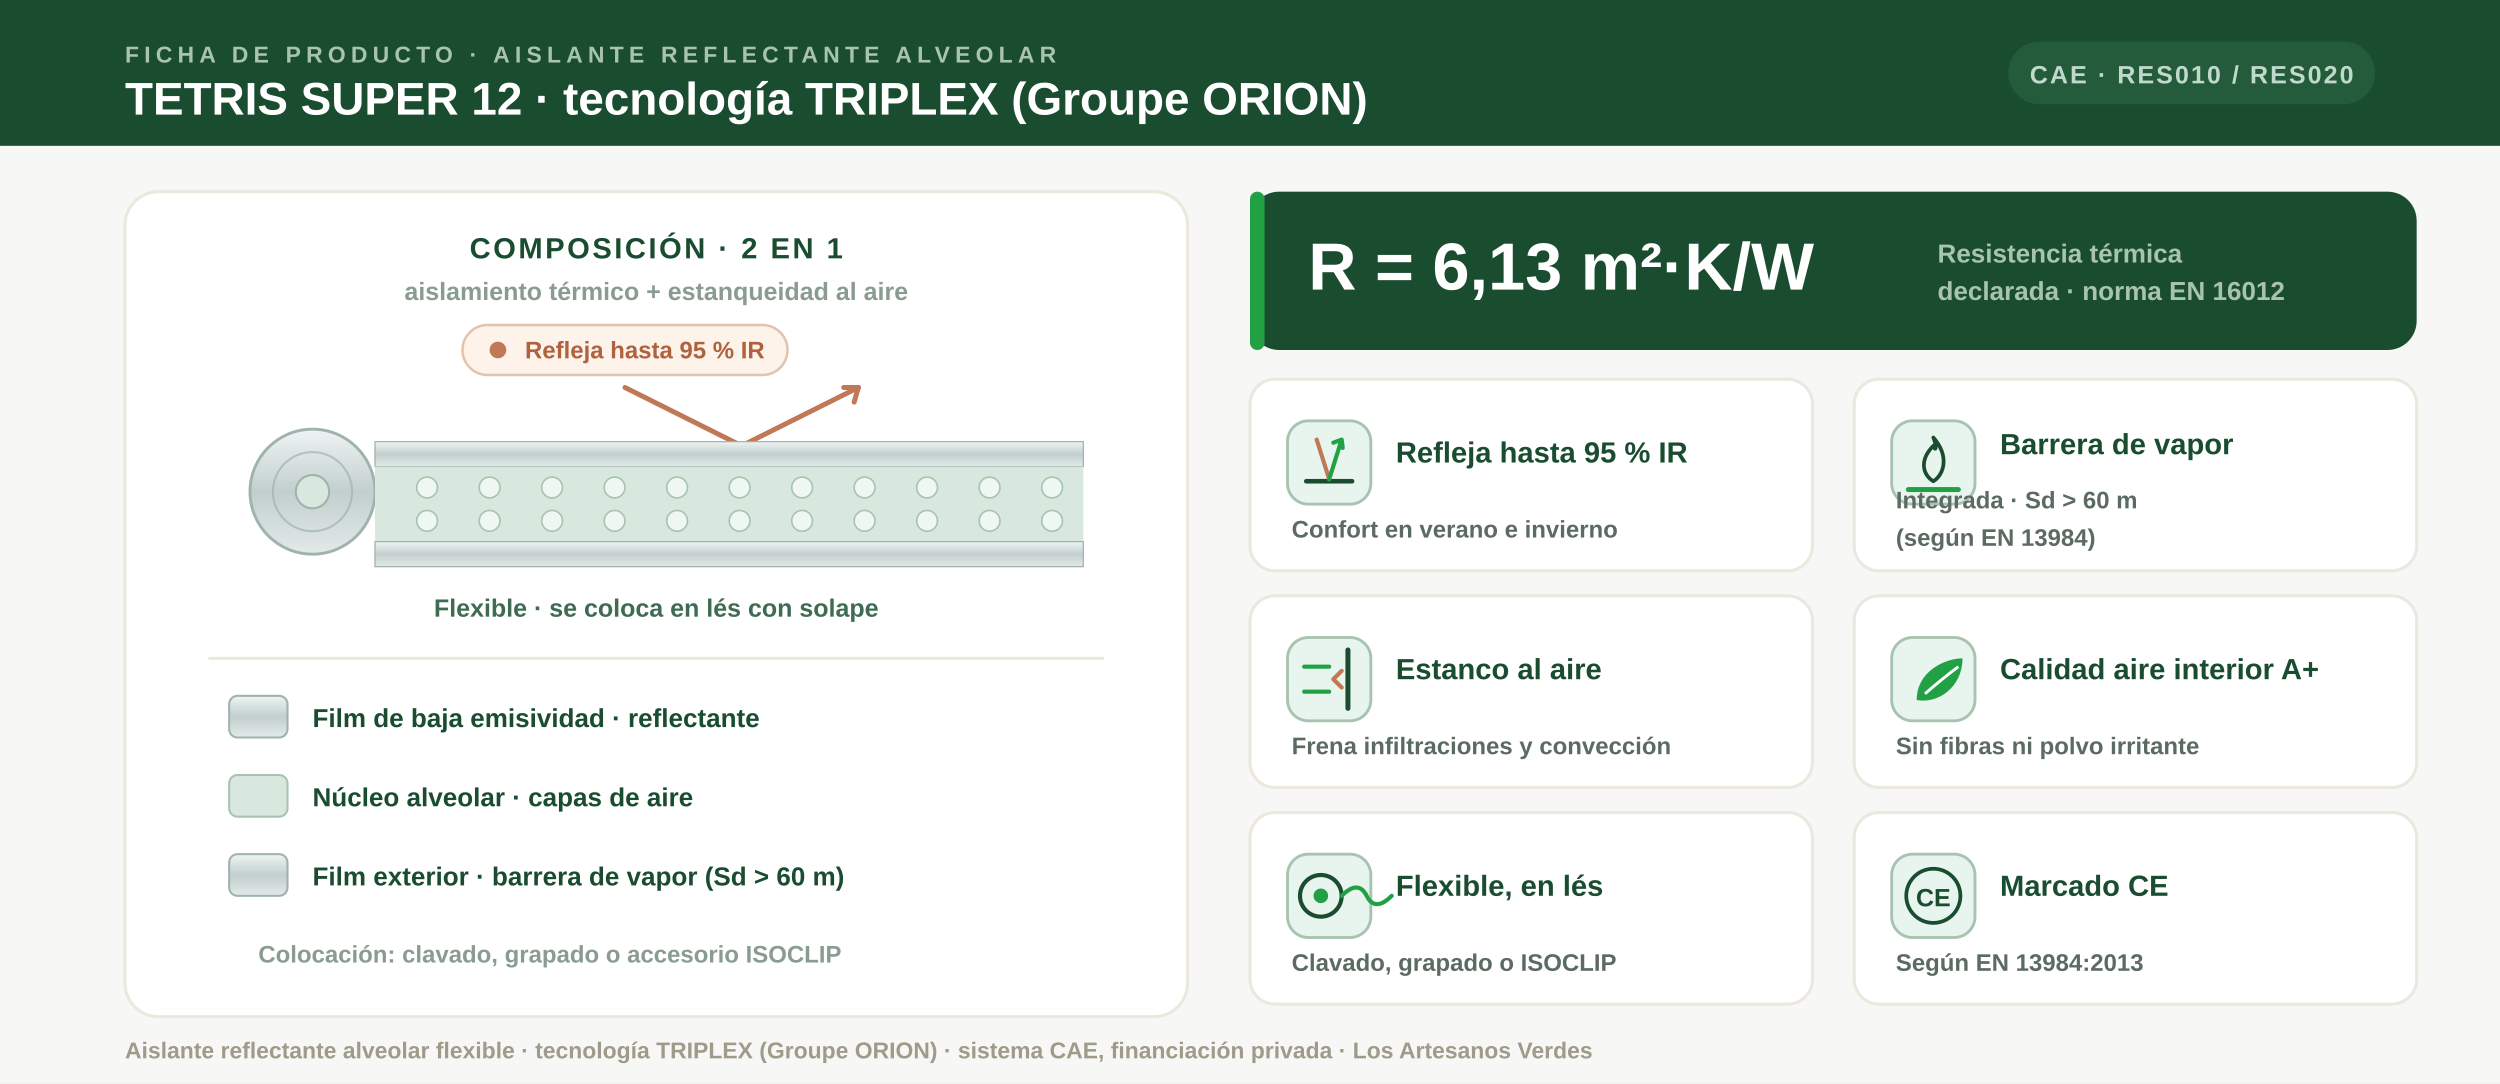
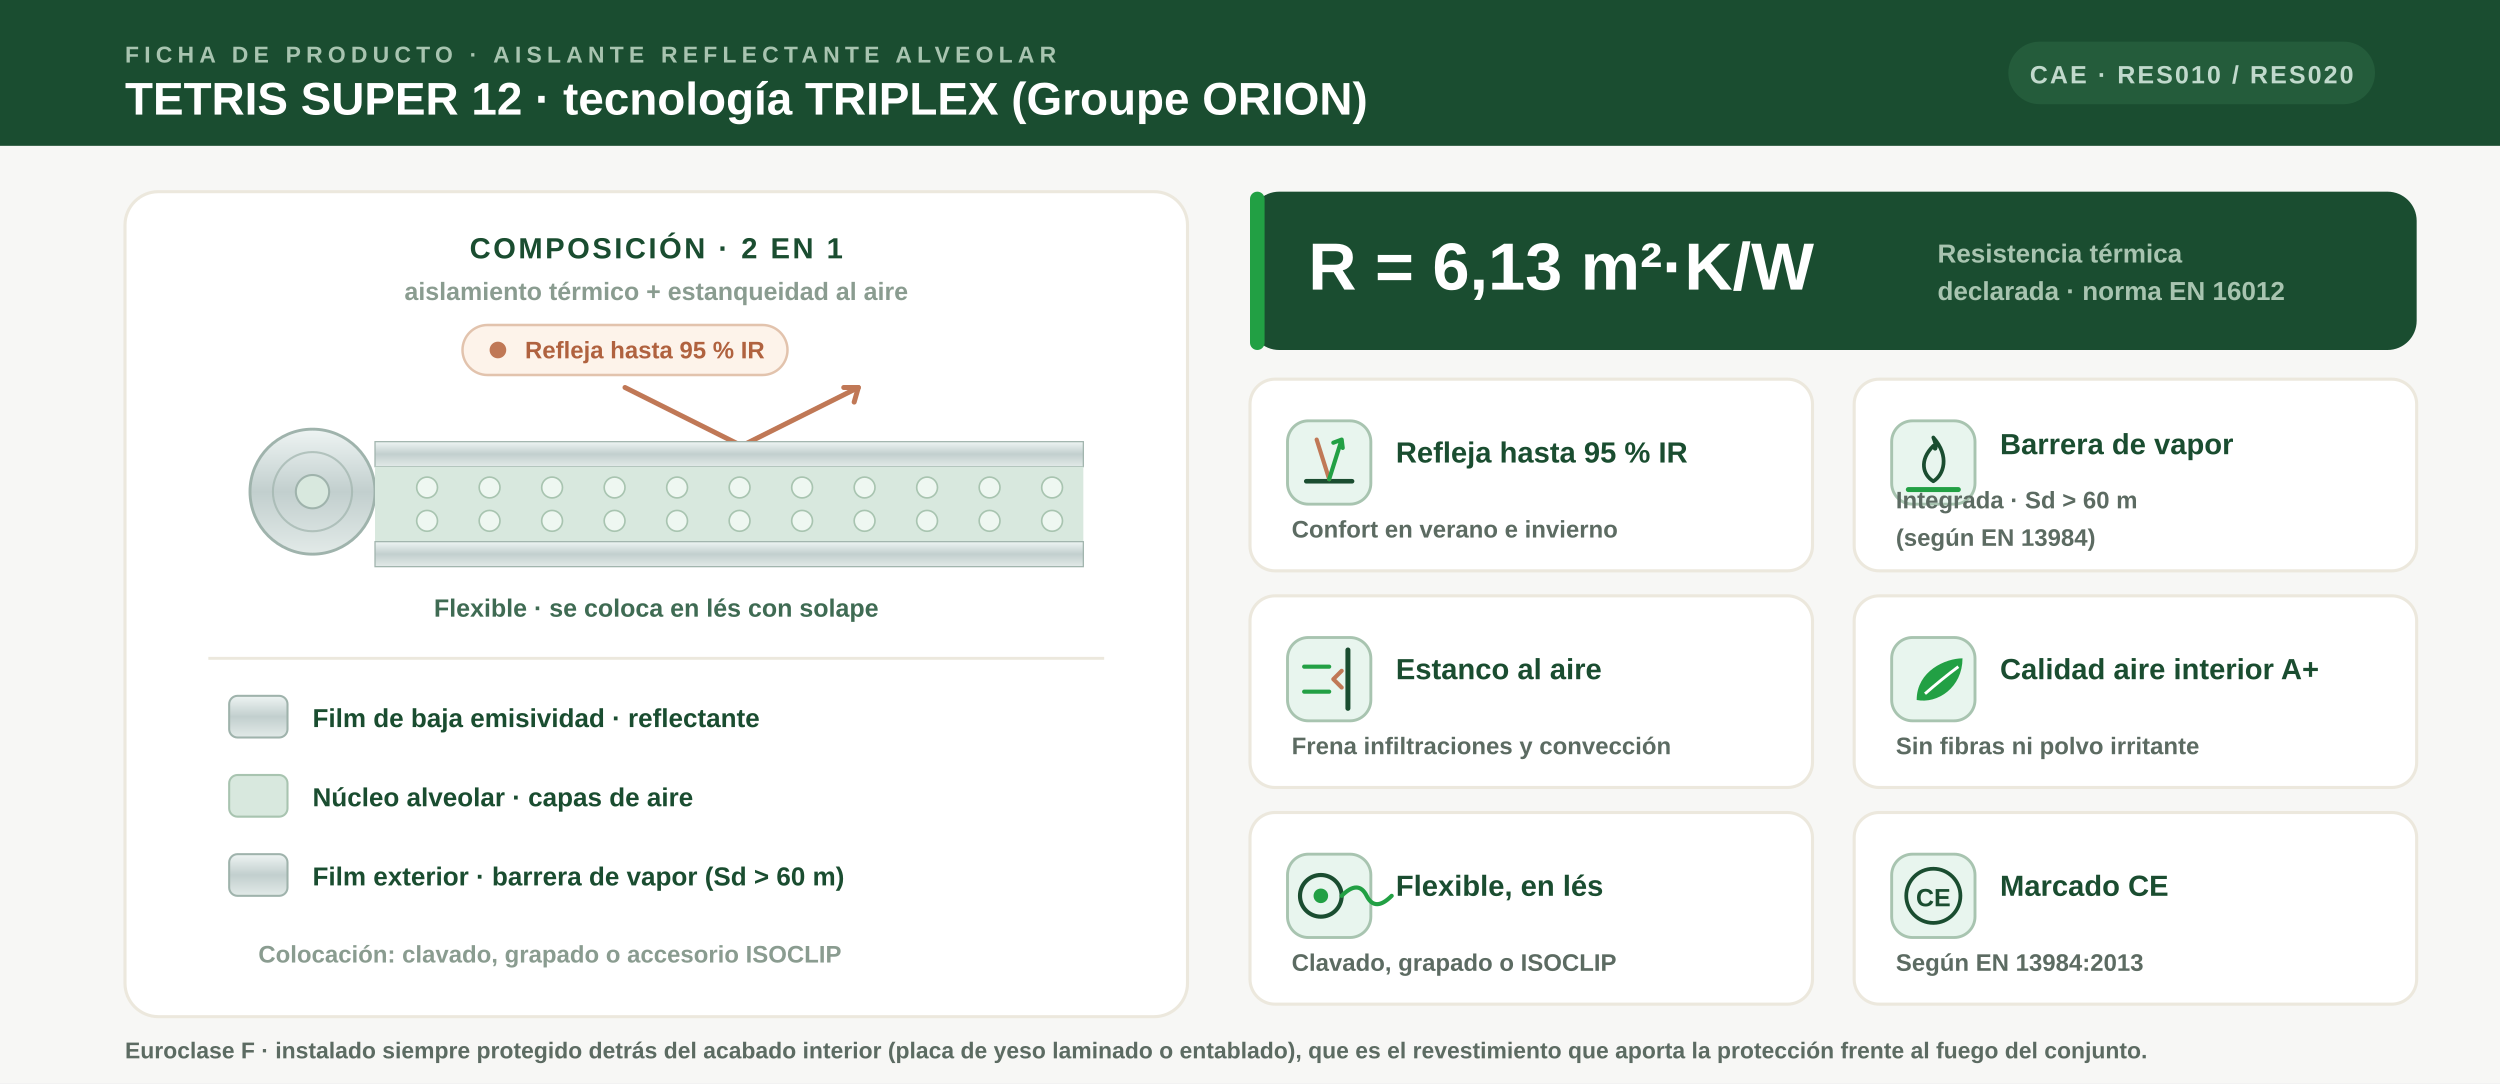
<svg xmlns="http://www.w3.org/2000/svg" viewBox="0 0 1200 520" width="100%" preserveAspectRatio="xMidYMid meet" role="img" aria-labelledby="cf-title cf-desc" font-family="'Source Sans 3', -apple-system, 'Segoe UI', Arial, sans-serif">
  <defs>
    <linearGradient id="cf-foil" x1="0" y1="0" x2="0" y2="1">
      <stop offset="0" stop-color="#eef4f3" />
      <stop offset="0.5" stop-color="#c2cfce" />
      <stop offset="1" stop-color="#e2eae8" />
    </linearGradient>
  </defs>
  <rect width="1200" height="520" fill="#f7f7f5" />
  <rect x="0" y="0" width="1200" height="70" fill="#1a4d30" />
  <text x="60" y="30" fill="#a8c4b0" font-size="11" font-weight="700" letter-spacing="2.5">FICHA DE PRODUCTO · AISLANTE REFLECTANTE ALVEOLAR</text>
  <text x="60" y="55" fill="#ffffff" font-size="22" font-weight="700">TETRIS SUPER 12 · tecnología TRIPLEX (Groupe ORION)</text>
  <g transform="translate(964, 20)">
    <rect x="0" y="0" width="176" height="30" rx="15" fill="#245c3b" />
    <text x="88" y="20" fill="#c1d9cc" font-size="12" font-weight="700" text-anchor="middle" letter-spacing="1">CAE · RES010 / RES020</text>
  </g>
  <rect x="60" y="92" width="510" height="396" rx="16" fill="#ffffff" stroke="#ece8dd" stroke-width="1.5" />
  <text x="315" y="124" fill="#1a4d30" font-size="14" font-weight="800" text-anchor="middle" letter-spacing="1.2">COMPOSICIÓN · 2 EN 1</text>
  <text x="315" y="144" fill="#8a9c90" font-size="12" font-weight="600" text-anchor="middle">aislamiento térmico + estanqueidad al aire</text>
  <g transform="translate(222,156)">
    <rect x="0" y="0" width="156" height="24" rx="12" fill="#fdf3ea" stroke="#e2c3ad" stroke-width="1.2" />
    <circle cx="17" cy="12" r="4" fill="#c07856" />
    <text x="30" y="16" fill="#b0623f" font-size="11.5" font-weight="800">Refleja hasta 95 % IR</text>
  </g>
  <g fill="none" stroke="#c07856" stroke-width="2.4" stroke-linecap="round" stroke-linejoin="round">
    <path d="M 300 186 L 356 214" />
    <path d="M 356 214 L 412 186" />
    <path d="M 405 186 L 412 186 L 410 193" />
  </g>
  <g transform="translate(150,236)">
    <circle cx="0" cy="0" r="30" fill="url(#cf-foil)" stroke="#9fb3ac" stroke-width="1.4" />
    <circle cx="0" cy="0" r="19" fill="none" stroke="#9fb3ac" stroke-width="1" opacity="0.7" />
    <circle cx="0" cy="0" r="8" fill="#d8e8de" stroke="#9fb3ac" stroke-width="1" />
  </g>
  <rect x="180" y="212" width="340" height="12" fill="url(#cf-foil)" stroke="#9fb3ac" stroke-width="0.6" />
  <rect x="180" y="224" width="340" height="36" fill="#d8e8de" />
  <g fill="#eef7f1" stroke="#a8c4b0" stroke-width="0.8">
    <circle cx="205" cy="234" r="5" />
    <circle cx="235" cy="234" r="5" />
    <circle cx="265" cy="234" r="5" />
    <circle cx="295" cy="234" r="5" />
    <circle cx="325" cy="234" r="5" />
    <circle cx="355" cy="234" r="5" />
    <circle cx="385" cy="234" r="5" />
    <circle cx="415" cy="234" r="5" />
    <circle cx="445" cy="234" r="5" />
    <circle cx="475" cy="234" r="5" />
    <circle cx="505" cy="234" r="5" />
    <circle cx="205" cy="250" r="5" />
    <circle cx="235" cy="250" r="5" />
    <circle cx="265" cy="250" r="5" />
    <circle cx="295" cy="250" r="5" />
    <circle cx="325" cy="250" r="5" />
    <circle cx="355" cy="250" r="5" />
    <circle cx="385" cy="250" r="5" />
    <circle cx="415" cy="250" r="5" />
    <circle cx="445" cy="250" r="5" />
    <circle cx="475" cy="250" r="5" />
    <circle cx="505" cy="250" r="5" />
  </g>
  <rect x="180" y="260" width="340" height="12" fill="url(#cf-foil)" stroke="#9fb3ac" stroke-width="0.6" />
  <text x="315" y="296" fill="#3f6b53" font-size="12" font-weight="700" text-anchor="middle">Flexible · se coloca en lés con solape</text>
  <line x1="100" y1="316" x2="530" y2="316" stroke="#ece8dd" stroke-width="1.4" />
  <g transform="translate(110,334)">
    <rect x="0" y="0" width="28" height="20" rx="4" fill="url(#cf-foil)" stroke="#9fb3ac" stroke-width="1" />
    <text x="40" y="15" fill="#1a4d30" font-size="12.5" font-weight="700">Film de baja emisividad · reflectante</text>
  </g>
  <g transform="translate(110,372)">
    <rect x="0" y="0" width="28" height="20" rx="4" fill="#d8e8de" stroke="#a8c4b0" stroke-width="1" />
    <text x="40" y="15" fill="#1a4d30" font-size="12.5" font-weight="700">Núcleo alveolar · capas de aire</text>
  </g>
  <g transform="translate(110,410)">
    <rect x="0" y="0" width="28" height="20" rx="4" fill="url(#cf-foil)" stroke="#9fb3ac" stroke-width="1" />
    <text x="40" y="15" fill="#1a4d30" font-size="12.5" font-weight="700">Film exterior · barrera de vapor (Sd &gt; 60 m)</text>
  </g>
  <text x="124" y="462" fill="#8a9c90" font-size="11.5" font-weight="600">Colocación: clavado, grapado o accesorio ISOCLIP</text>
  <g transform="translate(600,92)">
    <rect x="0" y="0" width="560" height="76" rx="14" fill="#1a4d30" />
    <rect x="0" y="0" width="7" height="76" rx="3.5" fill="#22a044" />
    <text x="28" y="47" fill="#ffffff" font-size="32" font-weight="800">R = 6,13 m²·K/W</text>
    <text x="330" y="34" fill="#a8c4b0" font-size="12.5" font-weight="700">Resistencia térmica</text>
    <text x="330" y="52" fill="#a8c4b0" font-size="12.5" font-weight="700">declarada · norma EN 16012</text>
  </g>
  <g transform="translate(600,182)">
    <rect x="0" y="0" width="270" height="92" rx="12" fill="#ffffff" stroke="#ece8dd" stroke-width="1.5" />
    <rect x="18" y="20" width="40" height="40" rx="10" fill="#e8f5ee" stroke="#a8c4b0" stroke-width="1.4" />
    <line x1="27" y1="49" x2="49" y2="49" stroke="#1a4d30" stroke-width="2.2" stroke-linecap="round" />
    <path d="M32,29 L38,48" fill="none" stroke="#c07856" stroke-width="2" stroke-linecap="round" />
    <path d="M38,48 L44,29 M44,29 l-4,1.5 M44,29 l0.5,4" fill="none" stroke="#22a044" stroke-width="2" stroke-linecap="round" stroke-linejoin="round" />
    <text x="70" y="40" fill="#1a4d30" font-size="14" font-weight="800">Refleja hasta 95 % IR</text>
    <text x="20" y="76" fill="#5c6b62" font-size="11.5" font-weight="600">Confort en verano e invierno</text>
  </g>
  <g transform="translate(890,182)">
    <rect x="0" y="0" width="270" height="92" rx="12" fill="#ffffff" stroke="#ece8dd" stroke-width="1.5" />
    <rect x="18" y="20" width="40" height="40" rx="10" fill="#e8f5ee" stroke="#a8c4b0" stroke-width="1.4" />
    <path d="M38,28 C46,37 43,46 38,49 C33,46 31,39 38,32 C39,35 40,33 38,28 Z" fill="none" stroke="#1a4d30" stroke-width="1.8" stroke-linejoin="round" />
    <line x1="26" y1="53" x2="50" y2="53" stroke="#22a044" stroke-width="2.4" stroke-linecap="round" />
    <text x="70" y="36" fill="#1a4d30" font-size="14" font-weight="800">Barrera de vapor</text>
    <text x="20" y="62" fill="#5c6b62" font-size="11.5" font-weight="600">Integrada · Sd &gt; 60 m</text>
    <text x="20" y="80" fill="#5c6b62" font-size="11.5" font-weight="600">(según EN 13984)</text>
  </g>
  <g transform="translate(600,286)">
    <rect x="0" y="0" width="270" height="92" rx="12" fill="#ffffff" stroke="#ece8dd" stroke-width="1.5" />
    <rect x="18" y="20" width="40" height="40" rx="10" fill="#e8f5ee" stroke="#a8c4b0" stroke-width="1.4" />
    <line x1="47" y1="26" x2="47" y2="54" stroke="#1a4d30" stroke-width="2.4" stroke-linecap="round" />
    <g fill="none" stroke="#22a044" stroke-width="2" stroke-linecap="round">
      <path d="M26,34 l12,0" />
      <path d="M26,46 l12,0" />
    </g>
    <path d="M40,40 l4,-4 M40,40 l4,4" fill="none" stroke="#c07856" stroke-width="2" stroke-linecap="round" stroke-linejoin="round" />
    <text x="70" y="40" fill="#1a4d30" font-size="14" font-weight="800">Estanco al aire</text>
    <text x="20" y="76" fill="#5c6b62" font-size="11.5" font-weight="600">Frena infiltraciones y convección</text>
  </g>
  <g transform="translate(890,286)">
    <rect x="0" y="0" width="270" height="92" rx="12" fill="#ffffff" stroke="#ece8dd" stroke-width="1.5" />
    <rect x="18" y="20" width="40" height="40" rx="10" fill="#e8f5ee" stroke="#a8c4b0" stroke-width="1.4" />
    <path d="M30,50 C30,36 44,30 52,30 C52,44 40,52 30,50 Z" fill="#22a044" />
    <path d="M34,47 Q42,40 50,34" stroke="#ffffff" stroke-width="1.4" fill="none" />
    <text x="70" y="40" fill="#1a4d30" font-size="14" font-weight="800">Calidad aire interior A+</text>
    <text x="20" y="76" fill="#5c6b62" font-size="11.5" font-weight="600">Sin fibras ni polvo irritante</text>
  </g>
  <g transform="translate(600,390)">
    <rect x="0" y="0" width="270" height="92" rx="12" fill="#ffffff" stroke="#ece8dd" stroke-width="1.5" />
    <rect x="18" y="20" width="40" height="40" rx="10" fill="#e8f5ee" stroke="#a8c4b0" stroke-width="1.4" />
    <circle cx="34" cy="40" r="10" fill="none" stroke="#1a4d30" stroke-width="2" />
    <circle cx="34" cy="40" r="3.5" fill="#22a044" />
    <path d="M44,40 q8,-8 12,0 t12,0" fill="none" stroke="#22a044" stroke-width="2" stroke-linecap="round" />
    <text x="70" y="40" fill="#1a4d30" font-size="14" font-weight="800">Flexible, en lés</text>
    <text x="20" y="76" fill="#5c6b62" font-size="11.5" font-weight="600">Clavado, grapado o ISOCLIP</text>
  </g>
  <g transform="translate(890,390)">
    <rect x="0" y="0" width="270" height="92" rx="12" fill="#ffffff" stroke="#ece8dd" stroke-width="1.5" />
    <rect x="18" y="20" width="40" height="40" rx="10" fill="#e8f5ee" stroke="#a8c4b0" stroke-width="1.4" />
    <circle cx="38" cy="40" r="13" fill="none" stroke="#1a4d30" stroke-width="1.8" />
    <text x="38" y="45" fill="#1a4d30" font-size="12" font-weight="800" text-anchor="middle">CE</text>
    <text x="70" y="40" fill="#1a4d30" font-size="14" font-weight="800">Marcado CE</text>
    <text x="20" y="76" fill="#5c6b62" font-size="11.5" font-weight="600">Según EN 13984:2013</text>
  </g>
-   <text x="60" y="508" fill="#a09a8a" font-size="11" font-weight="600">Aislante reflectante alveolar flexible · tecnología TRIPLEX (Groupe ORION) · sistema CAE, financiación privada · Los Artesanos Verdes</text>
+   <text x="60" y="508" fill="#5c6b62" font-size="11" font-weight="600">Euroclase F · instalado siempre protegido detrás del acabado interior (placa de yeso laminado o entablado), que es el revestimiento que aporta la protección frente al fuego del conjunto.</text>
</svg>
